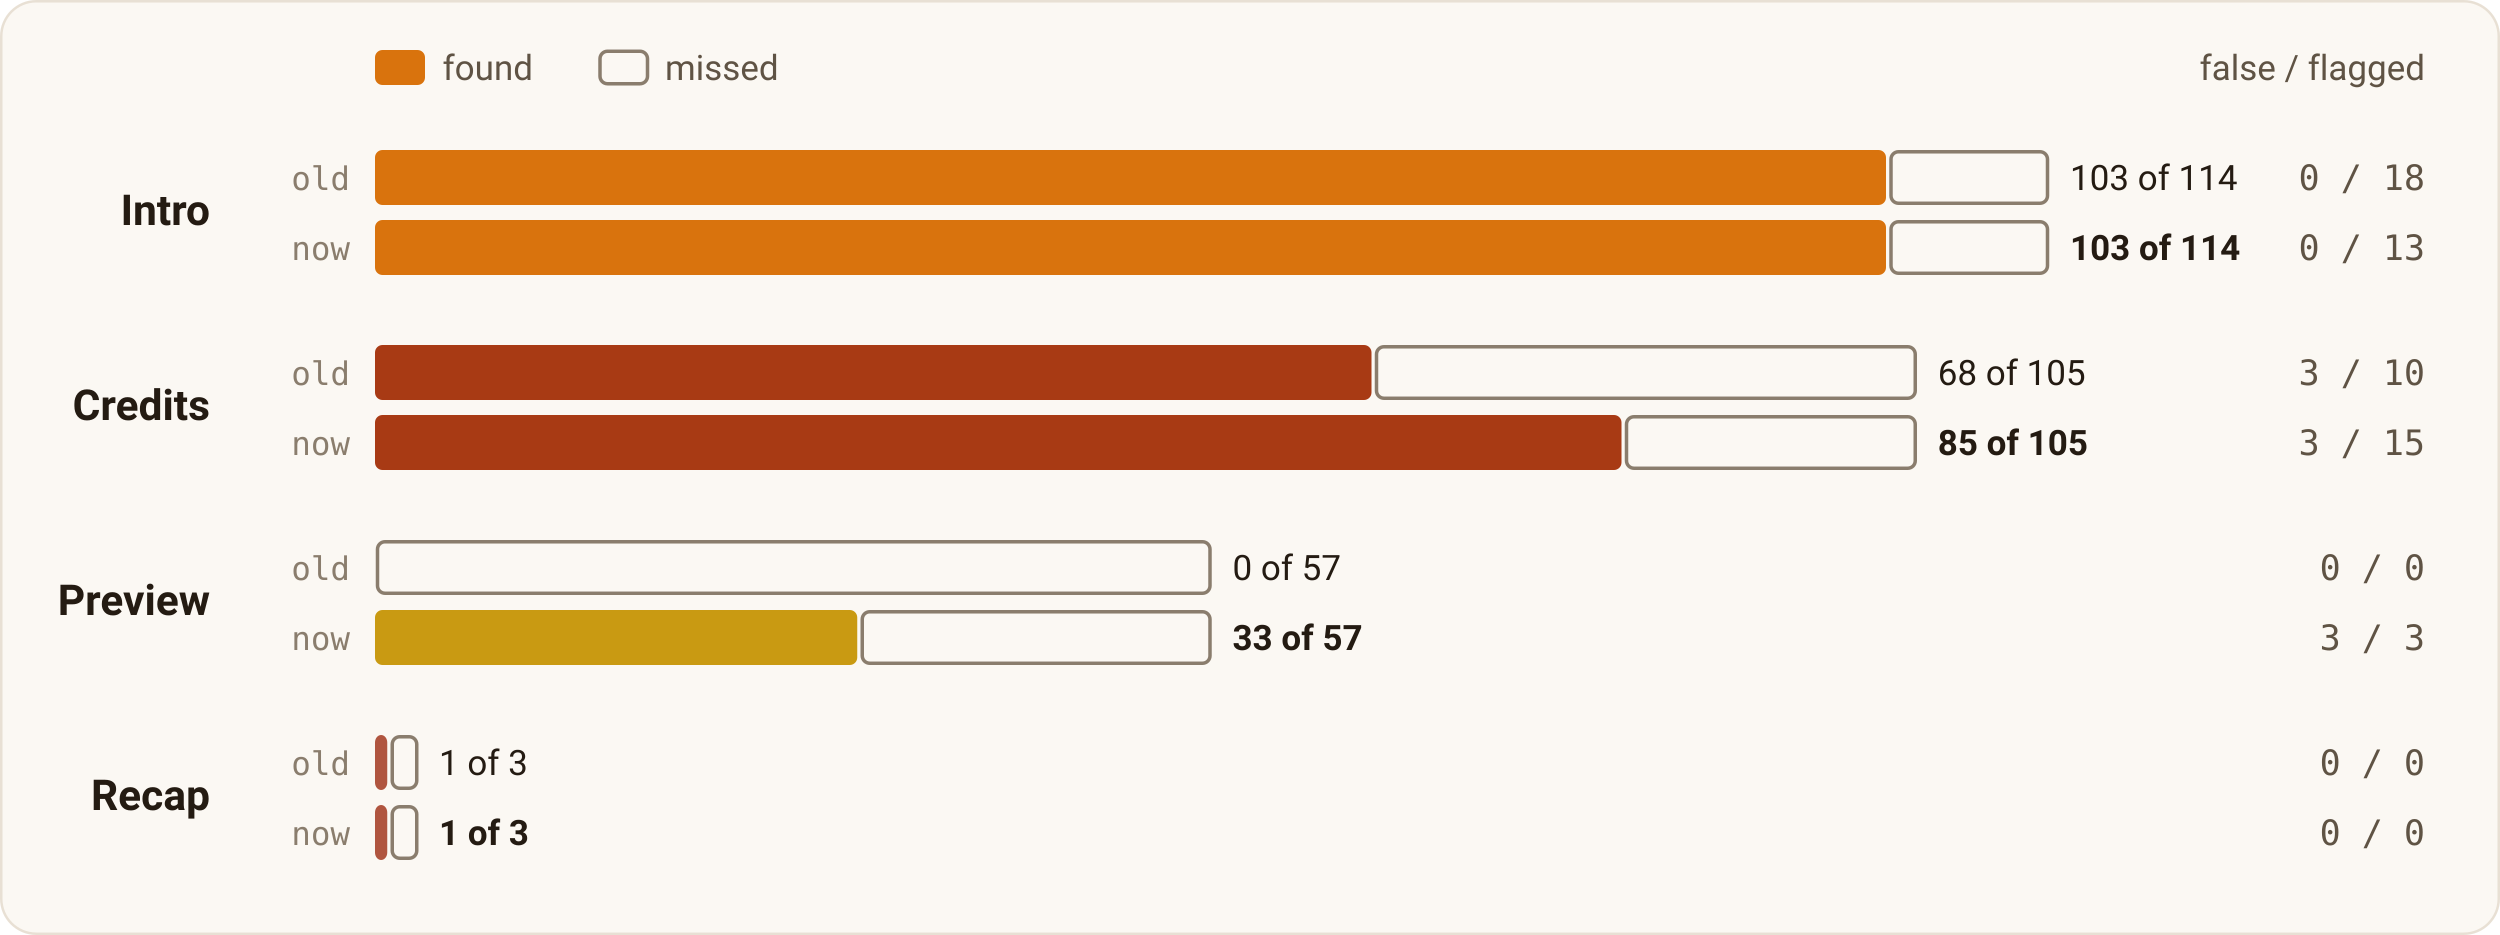
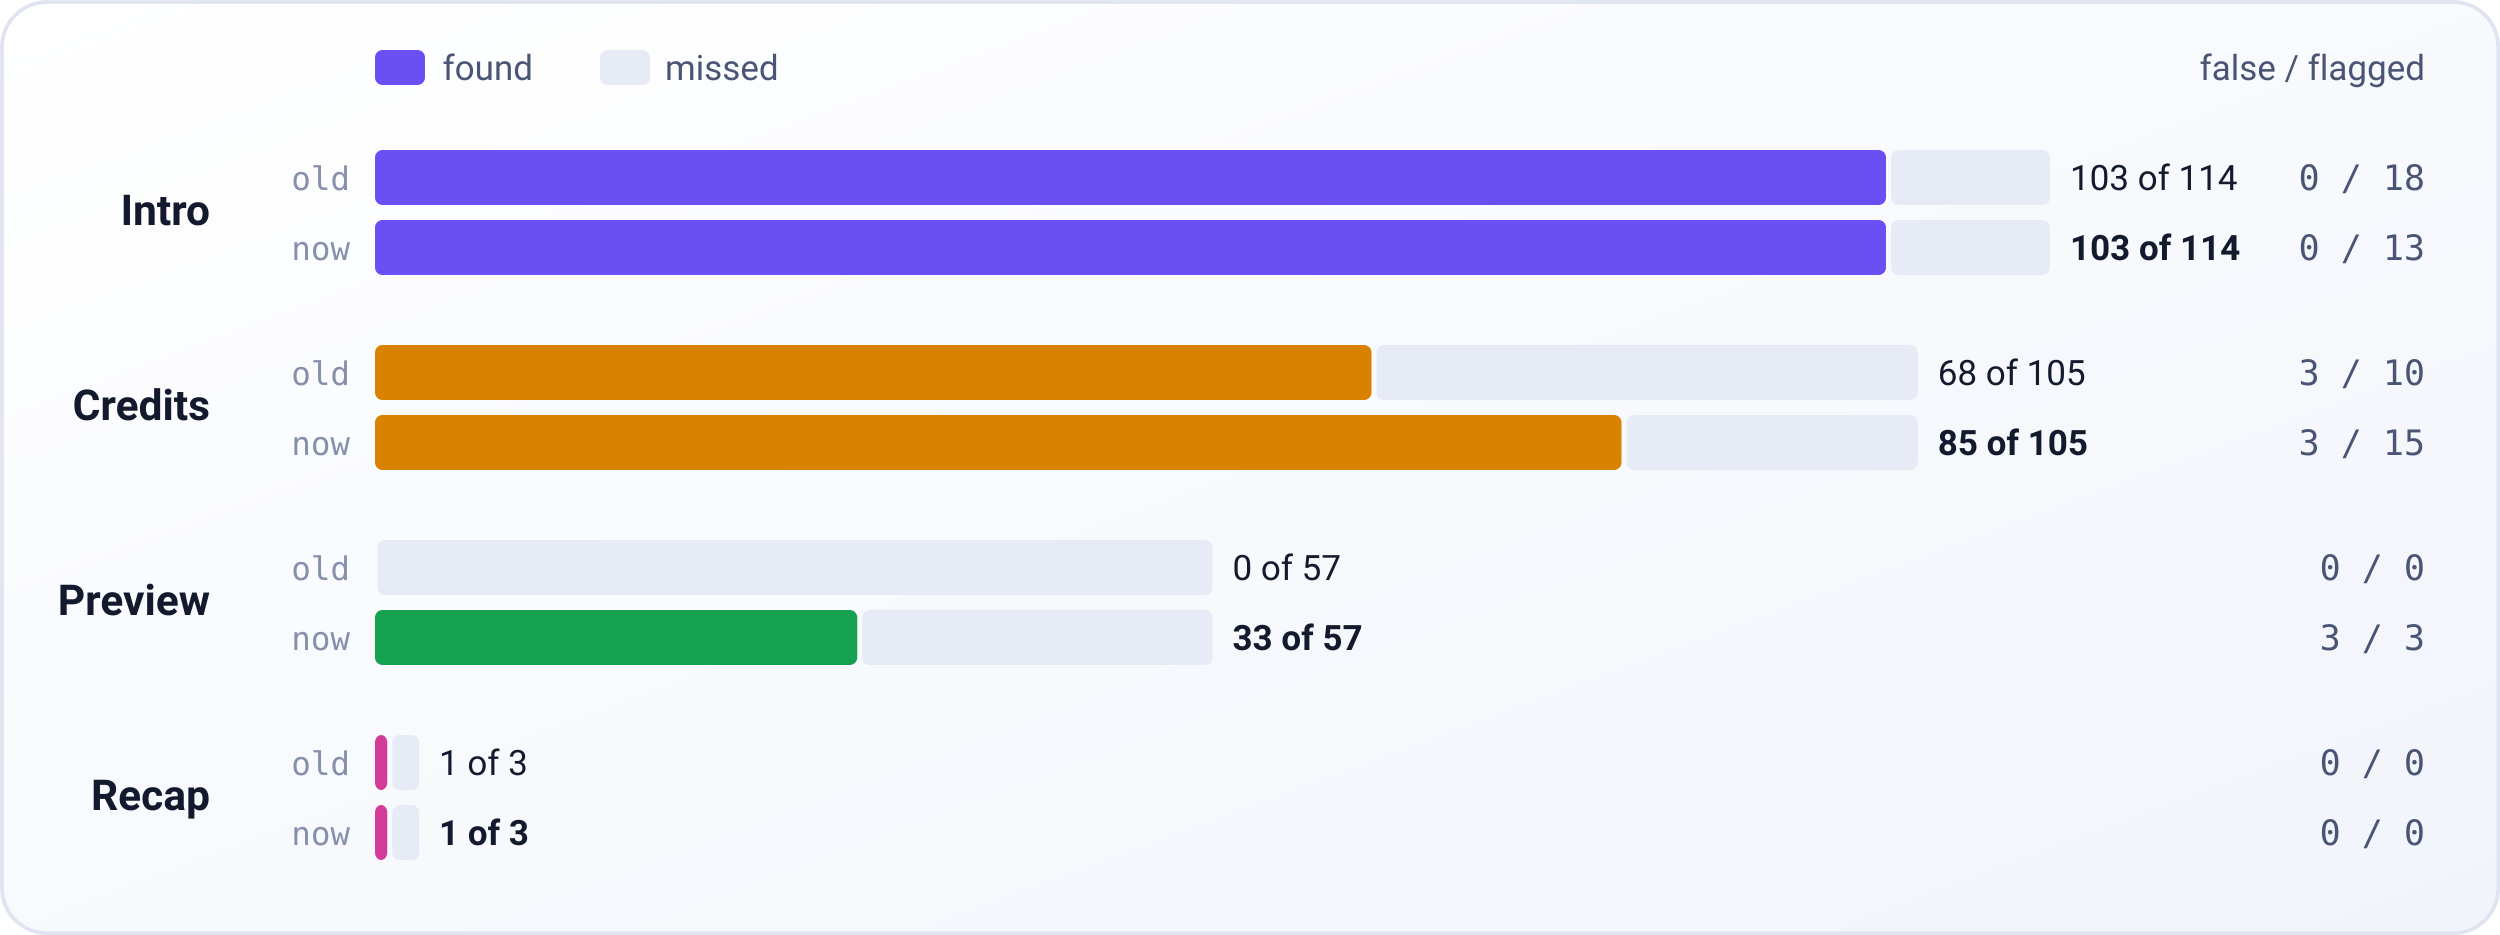
<svg xmlns="http://www.w3.org/2000/svg" viewBox="0 0 1000 374" width="1000" height="374" role="img" aria-label="Scoreboard, old version against current">
-   <rect x="0.5" y="0.5" width="999.0" height="373.0" fill="#fbf8f3" rx="14" stroke="#e8e0d4" />
-   <rect x="150.0" y="20.0" width="20.0" height="14.0" fill="#d9730d" rx="3" />
-   <text x="177.0" y="32.0" font-size="14" fill="#5f5344" text-anchor="start" font-weight="400" font-family="ui-sans-serif,-apple-system,'Segoe UI',Roboto,Helvetica,Arial,sans-serif">found</text>
-   <rect x="240.0" y="20.5" width="19.0" height="13.0" fill="none" rx="3" stroke="#8a7d6d" stroke-width="1.4" />
-   <text x="266.0" y="32.0" font-size="14" fill="#5f5344" text-anchor="start" font-weight="400" font-family="ui-sans-serif,-apple-system,'Segoe UI',Roboto,Helvetica,Arial,sans-serif">missed</text>
-   <text x="970.0" y="32.0" font-size="14" fill="#5f5344" text-anchor="end" font-weight="400" font-family="ui-sans-serif,-apple-system,'Segoe UI',Roboto,Helvetica,Arial,sans-serif">false / flagged</text>
-   <text x="84.0" y="90.0" font-size="17" fill="#241b12" text-anchor="end" font-weight="700" font-family="ui-sans-serif,-apple-system,'Segoe UI',Roboto,Helvetica,Arial,sans-serif">Intro</text>
-   <text x="140.0" y="76.0" font-size="13" fill="#8a7d6d" text-anchor="end" font-weight="400" font-family="ui-monospace,'SF Mono','Cascadia Mono',Consolas,Menlo,monospace">old</text>
-   <rect x="150.0" y="60.0" width="604.4" height="22.0" fill="#d9730d" rx="3" />
-   <rect x="756.4" y="60.7" width="62.6" height="20.6" fill="none" rx="3" stroke="#8a7d6d" stroke-width="1.4" />
-   <text x="828.0" y="76.0" font-size="14" fill="#241b12" text-anchor="start" font-weight="400" font-family="ui-sans-serif,-apple-system,'Segoe UI',Roboto,Helvetica,Arial,sans-serif">103 of 114</text>
-   <text x="970.0" y="76.0" font-size="14" fill="#5f5344" text-anchor="end" font-weight="400" font-family="ui-monospace,'SF Mono','Cascadia Mono',Consolas,Menlo,monospace">0 / 18</text>
-   <text x="140.0" y="104.0" font-size="13" fill="#8a7d6d" text-anchor="end" font-weight="400" font-family="ui-monospace,'SF Mono','Cascadia Mono',Consolas,Menlo,monospace">now</text>
-   <rect x="150.0" y="88.0" width="604.4" height="22.0" fill="#d9730d" rx="3" />
-   <rect x="756.4" y="88.7" width="62.6" height="20.6" fill="none" rx="3" stroke="#8a7d6d" stroke-width="1.4" />
-   <text x="828.0" y="104.0" font-size="14" fill="#241b12" text-anchor="start" font-weight="600" font-family="ui-sans-serif,-apple-system,'Segoe UI',Roboto,Helvetica,Arial,sans-serif">103 of 114</text>
-   <text x="970.0" y="104.0" font-size="14" fill="#5f5344" text-anchor="end" font-weight="400" font-family="ui-monospace,'SF Mono','Cascadia Mono',Consolas,Menlo,monospace">0 / 13</text>
-   <text x="84.0" y="168.0" font-size="17" fill="#241b12" text-anchor="end" font-weight="700" font-family="ui-sans-serif,-apple-system,'Segoe UI',Roboto,Helvetica,Arial,sans-serif">Credits</text>
-   <text x="140.0" y="154.0" font-size="13" fill="#8a7d6d" text-anchor="end" font-weight="400" font-family="ui-monospace,'SF Mono','Cascadia Mono',Consolas,Menlo,monospace">old</text>
-   <rect x="150.0" y="138.0" width="398.6" height="22.0" fill="#a83a14" rx="3" />
-   <rect x="550.6" y="138.7" width="215.5" height="20.6" fill="none" rx="3" stroke="#8a7d6d" stroke-width="1.4" />
-   <text x="775.1" y="154.0" font-size="14" fill="#241b12" text-anchor="start" font-weight="400" font-family="ui-sans-serif,-apple-system,'Segoe UI',Roboto,Helvetica,Arial,sans-serif">68 of 105</text>
-   <text x="970.0" y="154.0" font-size="14" fill="#5f5344" text-anchor="end" font-weight="400" font-family="ui-monospace,'SF Mono','Cascadia Mono',Consolas,Menlo,monospace">3 / 10</text>
-   <text x="140.0" y="182.0" font-size="13" fill="#8a7d6d" text-anchor="end" font-weight="400" font-family="ui-monospace,'SF Mono','Cascadia Mono',Consolas,Menlo,monospace">now</text>
-   <rect x="150.0" y="166.0" width="498.6" height="22.0" fill="#a83a14" rx="3" />
-   <rect x="650.6" y="166.7" width="115.5" height="20.6" fill="none" rx="3" stroke="#8a7d6d" stroke-width="1.4" />
-   <text x="775.1" y="182.0" font-size="14" fill="#241b12" text-anchor="start" font-weight="600" font-family="ui-sans-serif,-apple-system,'Segoe UI',Roboto,Helvetica,Arial,sans-serif">85 of 105</text>
-   <text x="970.0" y="182.0" font-size="14" fill="#5f5344" text-anchor="end" font-weight="400" font-family="ui-monospace,'SF Mono','Cascadia Mono',Consolas,Menlo,monospace">3 / 15</text>
-   <text x="84.0" y="246.0" font-size="17" fill="#241b12" text-anchor="end" font-weight="700" font-family="ui-sans-serif,-apple-system,'Segoe UI',Roboto,Helvetica,Arial,sans-serif">Preview</text>
-   <text x="140.0" y="232.0" font-size="13" fill="#8a7d6d" text-anchor="end" font-weight="400" font-family="ui-monospace,'SF Mono','Cascadia Mono',Consolas,Menlo,monospace">old</text>
-   <rect x="151.0" y="216.7" width="333.0" height="20.6" fill="none" rx="3" stroke="#8a7d6d" stroke-width="1.4" />
-   <text x="493.0" y="232.0" font-size="14" fill="#241b12" text-anchor="start" font-weight="400" font-family="ui-sans-serif,-apple-system,'Segoe UI',Roboto,Helvetica,Arial,sans-serif">0 of 57</text>
-   <text x="970.0" y="232.0" font-size="14" fill="#5f5344" text-anchor="end" font-weight="400" font-family="ui-monospace,'SF Mono','Cascadia Mono',Consolas,Menlo,monospace">0 / 0</text>
-   <text x="140.0" y="260.0" font-size="13" fill="#8a7d6d" text-anchor="end" font-weight="400" font-family="ui-monospace,'SF Mono','Cascadia Mono',Consolas,Menlo,monospace">now</text>
-   <rect x="150.0" y="244.0" width="192.9" height="22.0" fill="#c99a12" rx="3" />
-   <rect x="344.9" y="244.7" width="139.1" height="20.6" fill="none" rx="3" stroke="#8a7d6d" stroke-width="1.4" />
-   <text x="493.0" y="260.0" font-size="14" fill="#241b12" text-anchor="start" font-weight="600" font-family="ui-sans-serif,-apple-system,'Segoe UI',Roboto,Helvetica,Arial,sans-serif">33 of 57</text>
-   <text x="970.0" y="260.0" font-size="14" fill="#5f5344" text-anchor="end" font-weight="400" font-family="ui-monospace,'SF Mono','Cascadia Mono',Consolas,Menlo,monospace">3 / 3</text>
-   <text x="84.0" y="324.0" font-size="17" fill="#241b12" text-anchor="end" font-weight="700" font-family="ui-sans-serif,-apple-system,'Segoe UI',Roboto,Helvetica,Arial,sans-serif">Recap</text>
-   <text x="140.0" y="310.0" font-size="13" fill="#8a7d6d" text-anchor="end" font-weight="400" font-family="ui-monospace,'SF Mono','Cascadia Mono',Consolas,Menlo,monospace">old</text>
-   <rect x="150.0" y="294.0" width="4.9" height="22.0" fill="#b0553f" rx="3" />
-   <rect x="156.9" y="294.7" width="9.8" height="20.6" fill="none" rx="3" stroke="#8a7d6d" stroke-width="1.4" />
-   <text x="175.6" y="310.0" font-size="14" fill="#241b12" text-anchor="start" font-weight="400" font-family="ui-sans-serif,-apple-system,'Segoe UI',Roboto,Helvetica,Arial,sans-serif">1 of 3</text>
-   <text x="970.0" y="310.0" font-size="14" fill="#5f5344" text-anchor="end" font-weight="400" font-family="ui-monospace,'SF Mono','Cascadia Mono',Consolas,Menlo,monospace">0 / 0</text>
-   <text x="140.0" y="338.0" font-size="13" fill="#8a7d6d" text-anchor="end" font-weight="400" font-family="ui-monospace,'SF Mono','Cascadia Mono',Consolas,Menlo,monospace">now</text>
-   <rect x="150.0" y="322.0" width="4.9" height="22.0" fill="#b0553f" rx="3" />
-   <rect x="156.9" y="322.7" width="9.8" height="20.6" fill="none" rx="3" stroke="#8a7d6d" stroke-width="1.4" />
-   <text x="175.6" y="338.0" font-size="14" fill="#241b12" text-anchor="start" font-weight="600" font-family="ui-sans-serif,-apple-system,'Segoe UI',Roboto,Helvetica,Arial,sans-serif">1 of 3</text>
-   <text x="970.0" y="338.0" font-size="14" fill="#5f5344" text-anchor="end" font-weight="400" font-family="ui-monospace,'SF Mono','Cascadia Mono',Consolas,Menlo,monospace">0 / 0</text>
+   <defs>
+     <linearGradient id="bg" x1="0" y1="0" x2="1" y2="1">
+       <stop offset="0" stop-color="#ffffff" />
+       <stop offset="1" stop-color="#f1f4fb" />
+     </linearGradient>
+   </defs>
+   <rect x="0.8" y="0.8" width="998.5" height="372.5" fill="url(#bg)" rx="18" stroke="#dfe4f0" stroke-width="1.5" />
+   <rect x="150.0" y="20.0" width="20.0" height="14.0" fill="#6a4ff2" rx="3" />
+   <text x="177.0" y="32.0" font-size="14" fill="#4a5474" text-anchor="start" font-weight="400" font-family="ui-sans-serif,-apple-system,'Segoe UI',Roboto,Helvetica,Arial,sans-serif">found</text>
+   <rect x="240.0" y="20.0" width="20.0" height="14.0" fill="#e7ebf5" rx="3" />
+   <text x="266.0" y="32.0" font-size="14" fill="#4a5474" text-anchor="start" font-weight="400" font-family="ui-sans-serif,-apple-system,'Segoe UI',Roboto,Helvetica,Arial,sans-serif">missed</text>
+   <text x="970.0" y="32.0" font-size="14" fill="#4a5474" text-anchor="end" font-weight="400" font-family="ui-sans-serif,-apple-system,'Segoe UI',Roboto,Helvetica,Arial,sans-serif">false / flagged</text>
+   <text x="84.0" y="90.0" font-size="17" fill="#141a2e" text-anchor="end" font-weight="700" font-family="ui-sans-serif,-apple-system,'Segoe UI',Roboto,Helvetica,Arial,sans-serif">Intro</text>
+   <text x="140.0" y="76.0" font-size="13" fill="#8790ab" text-anchor="end" font-weight="400" font-family="ui-monospace,'SF Mono','Cascadia Mono',Consolas,Menlo,monospace">old</text>
+   <rect x="150.0" y="60.0" width="604.4" height="22.0" fill="#6a4ff2" rx="3" />
+   <rect x="756.4" y="60.0" width="63.6" height="22.0" fill="#e7ebf5" rx="3" />
+   <text x="828.0" y="76.0" font-size="14" fill="#141a2e" text-anchor="start" font-weight="400" font-family="ui-sans-serif,-apple-system,'Segoe UI',Roboto,Helvetica,Arial,sans-serif">103 of 114</text>
+   <text x="970.0" y="76.0" font-size="14" fill="#4a5474" text-anchor="end" font-weight="400" font-family="ui-monospace,'SF Mono','Cascadia Mono',Consolas,Menlo,monospace">0 / 18</text>
+   <text x="140.0" y="104.0" font-size="13" fill="#8790ab" text-anchor="end" font-weight="400" font-family="ui-monospace,'SF Mono','Cascadia Mono',Consolas,Menlo,monospace">now</text>
+   <rect x="150.0" y="88.0" width="604.4" height="22.0" fill="#6a4ff2" rx="3" />
+   <rect x="756.4" y="88.0" width="63.6" height="22.0" fill="#e7ebf5" rx="3" />
+   <text x="828.0" y="104.0" font-size="14" fill="#141a2e" text-anchor="start" font-weight="600" font-family="ui-sans-serif,-apple-system,'Segoe UI',Roboto,Helvetica,Arial,sans-serif">103 of 114</text>
+   <text x="970.0" y="104.0" font-size="14" fill="#4a5474" text-anchor="end" font-weight="400" font-family="ui-monospace,'SF Mono','Cascadia Mono',Consolas,Menlo,monospace">0 / 13</text>
+   <text x="84.0" y="168.0" font-size="17" fill="#141a2e" text-anchor="end" font-weight="700" font-family="ui-sans-serif,-apple-system,'Segoe UI',Roboto,Helvetica,Arial,sans-serif">Credits</text>
+   <text x="140.0" y="154.0" font-size="13" fill="#8790ab" text-anchor="end" font-weight="400" font-family="ui-monospace,'SF Mono','Cascadia Mono',Consolas,Menlo,monospace">old</text>
+   <rect x="150.0" y="138.0" width="398.6" height="22.0" fill="#d98200" rx="3" />
+   <rect x="550.6" y="138.0" width="216.5" height="22.0" fill="#e7ebf5" rx="3" />
+   <text x="775.1" y="154.0" font-size="14" fill="#141a2e" text-anchor="start" font-weight="400" font-family="ui-sans-serif,-apple-system,'Segoe UI',Roboto,Helvetica,Arial,sans-serif">68 of 105</text>
+   <text x="970.0" y="154.0" font-size="14" fill="#4a5474" text-anchor="end" font-weight="400" font-family="ui-monospace,'SF Mono','Cascadia Mono',Consolas,Menlo,monospace">3 / 10</text>
+   <text x="140.0" y="182.0" font-size="13" fill="#8790ab" text-anchor="end" font-weight="400" font-family="ui-monospace,'SF Mono','Cascadia Mono',Consolas,Menlo,monospace">now</text>
+   <rect x="150.0" y="166.0" width="498.6" height="22.0" fill="#d98200" rx="3" />
+   <rect x="650.6" y="166.0" width="116.5" height="22.0" fill="#e7ebf5" rx="3" />
+   <text x="775.1" y="182.0" font-size="14" fill="#141a2e" text-anchor="start" font-weight="600" font-family="ui-sans-serif,-apple-system,'Segoe UI',Roboto,Helvetica,Arial,sans-serif">85 of 105</text>
+   <text x="970.0" y="182.0" font-size="14" fill="#4a5474" text-anchor="end" font-weight="400" font-family="ui-monospace,'SF Mono','Cascadia Mono',Consolas,Menlo,monospace">3 / 15</text>
+   <text x="84.0" y="246.0" font-size="17" fill="#141a2e" text-anchor="end" font-weight="700" font-family="ui-sans-serif,-apple-system,'Segoe UI',Roboto,Helvetica,Arial,sans-serif">Preview</text>
+   <text x="140.0" y="232.0" font-size="13" fill="#8790ab" text-anchor="end" font-weight="400" font-family="ui-monospace,'SF Mono','Cascadia Mono',Consolas,Menlo,monospace">old</text>
+   <rect x="151.0" y="216.0" width="334.0" height="22.0" fill="#e7ebf5" rx="3" />
+   <text x="493.0" y="232.0" font-size="14" fill="#141a2e" text-anchor="start" font-weight="400" font-family="ui-sans-serif,-apple-system,'Segoe UI',Roboto,Helvetica,Arial,sans-serif">0 of 57</text>
+   <text x="970.0" y="232.0" font-size="14" fill="#4a5474" text-anchor="end" font-weight="400" font-family="ui-monospace,'SF Mono','Cascadia Mono',Consolas,Menlo,monospace">0 / 0</text>
+   <text x="140.0" y="260.0" font-size="13" fill="#8790ab" text-anchor="end" font-weight="400" font-family="ui-monospace,'SF Mono','Cascadia Mono',Consolas,Menlo,monospace">now</text>
+   <rect x="150.0" y="244.0" width="192.9" height="22.0" fill="#16a150" rx="3" />
+   <rect x="344.9" y="244.0" width="140.1" height="22.0" fill="#e7ebf5" rx="3" />
+   <text x="493.0" y="260.0" font-size="14" fill="#141a2e" text-anchor="start" font-weight="600" font-family="ui-sans-serif,-apple-system,'Segoe UI',Roboto,Helvetica,Arial,sans-serif">33 of 57</text>
+   <text x="970.0" y="260.0" font-size="14" fill="#4a5474" text-anchor="end" font-weight="400" font-family="ui-monospace,'SF Mono','Cascadia Mono',Consolas,Menlo,monospace">3 / 3</text>
+   <text x="84.0" y="324.0" font-size="17" fill="#141a2e" text-anchor="end" font-weight="700" font-family="ui-sans-serif,-apple-system,'Segoe UI',Roboto,Helvetica,Arial,sans-serif">Recap</text>
+   <text x="140.0" y="310.0" font-size="13" fill="#8790ab" text-anchor="end" font-weight="400" font-family="ui-monospace,'SF Mono','Cascadia Mono',Consolas,Menlo,monospace">old</text>
+   <rect x="150.0" y="294.0" width="4.9" height="22.0" fill="#d23c98" rx="3" />
+   <rect x="156.9" y="294.0" width="10.8" height="22.0" fill="#e7ebf5" rx="3" />
+   <text x="175.6" y="310.0" font-size="14" fill="#141a2e" text-anchor="start" font-weight="400" font-family="ui-sans-serif,-apple-system,'Segoe UI',Roboto,Helvetica,Arial,sans-serif">1 of 3</text>
+   <text x="970.0" y="310.0" font-size="14" fill="#4a5474" text-anchor="end" font-weight="400" font-family="ui-monospace,'SF Mono','Cascadia Mono',Consolas,Menlo,monospace">0 / 0</text>
+   <text x="140.0" y="338.0" font-size="13" fill="#8790ab" text-anchor="end" font-weight="400" font-family="ui-monospace,'SF Mono','Cascadia Mono',Consolas,Menlo,monospace">now</text>
+   <rect x="150.0" y="322.0" width="4.9" height="22.0" fill="#d23c98" rx="3" />
+   <rect x="156.9" y="322.0" width="10.8" height="22.0" fill="#e7ebf5" rx="3" />
+   <text x="175.6" y="338.0" font-size="14" fill="#141a2e" text-anchor="start" font-weight="600" font-family="ui-sans-serif,-apple-system,'Segoe UI',Roboto,Helvetica,Arial,sans-serif">1 of 3</text>
+   <text x="970.0" y="338.0" font-size="14" fill="#4a5474" text-anchor="end" font-weight="400" font-family="ui-monospace,'SF Mono','Cascadia Mono',Consolas,Menlo,monospace">0 / 0</text>
</svg>
